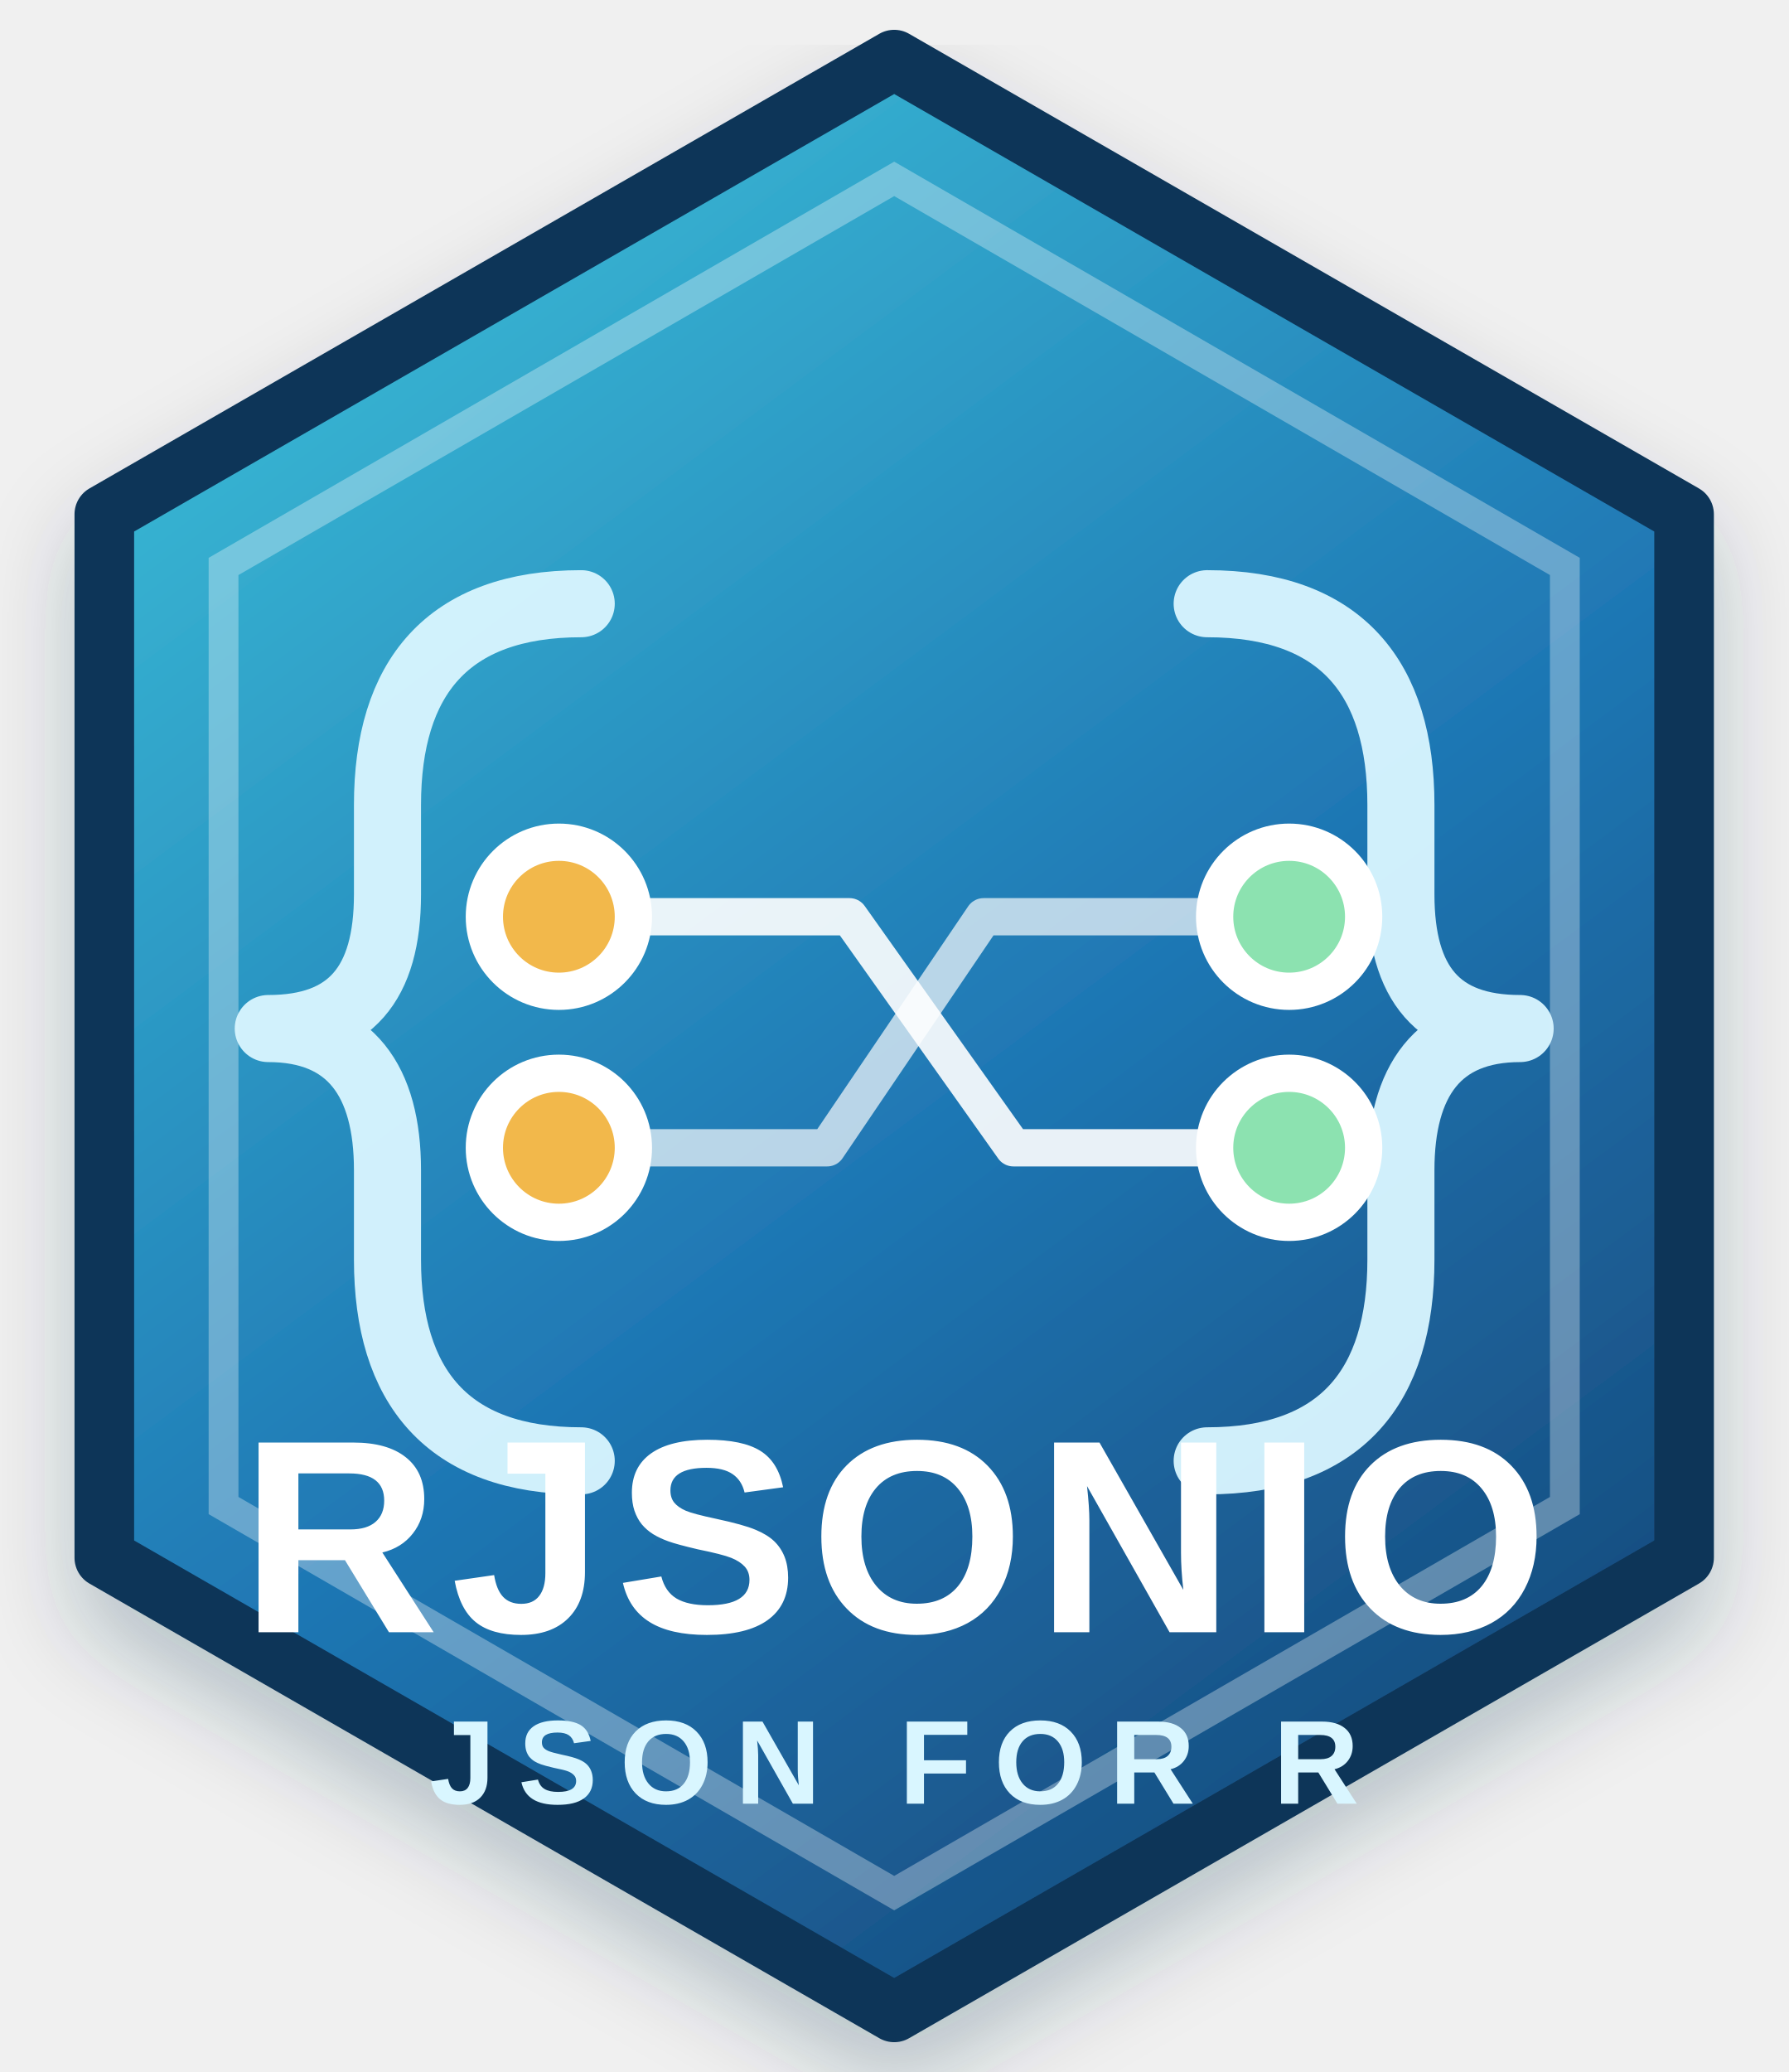
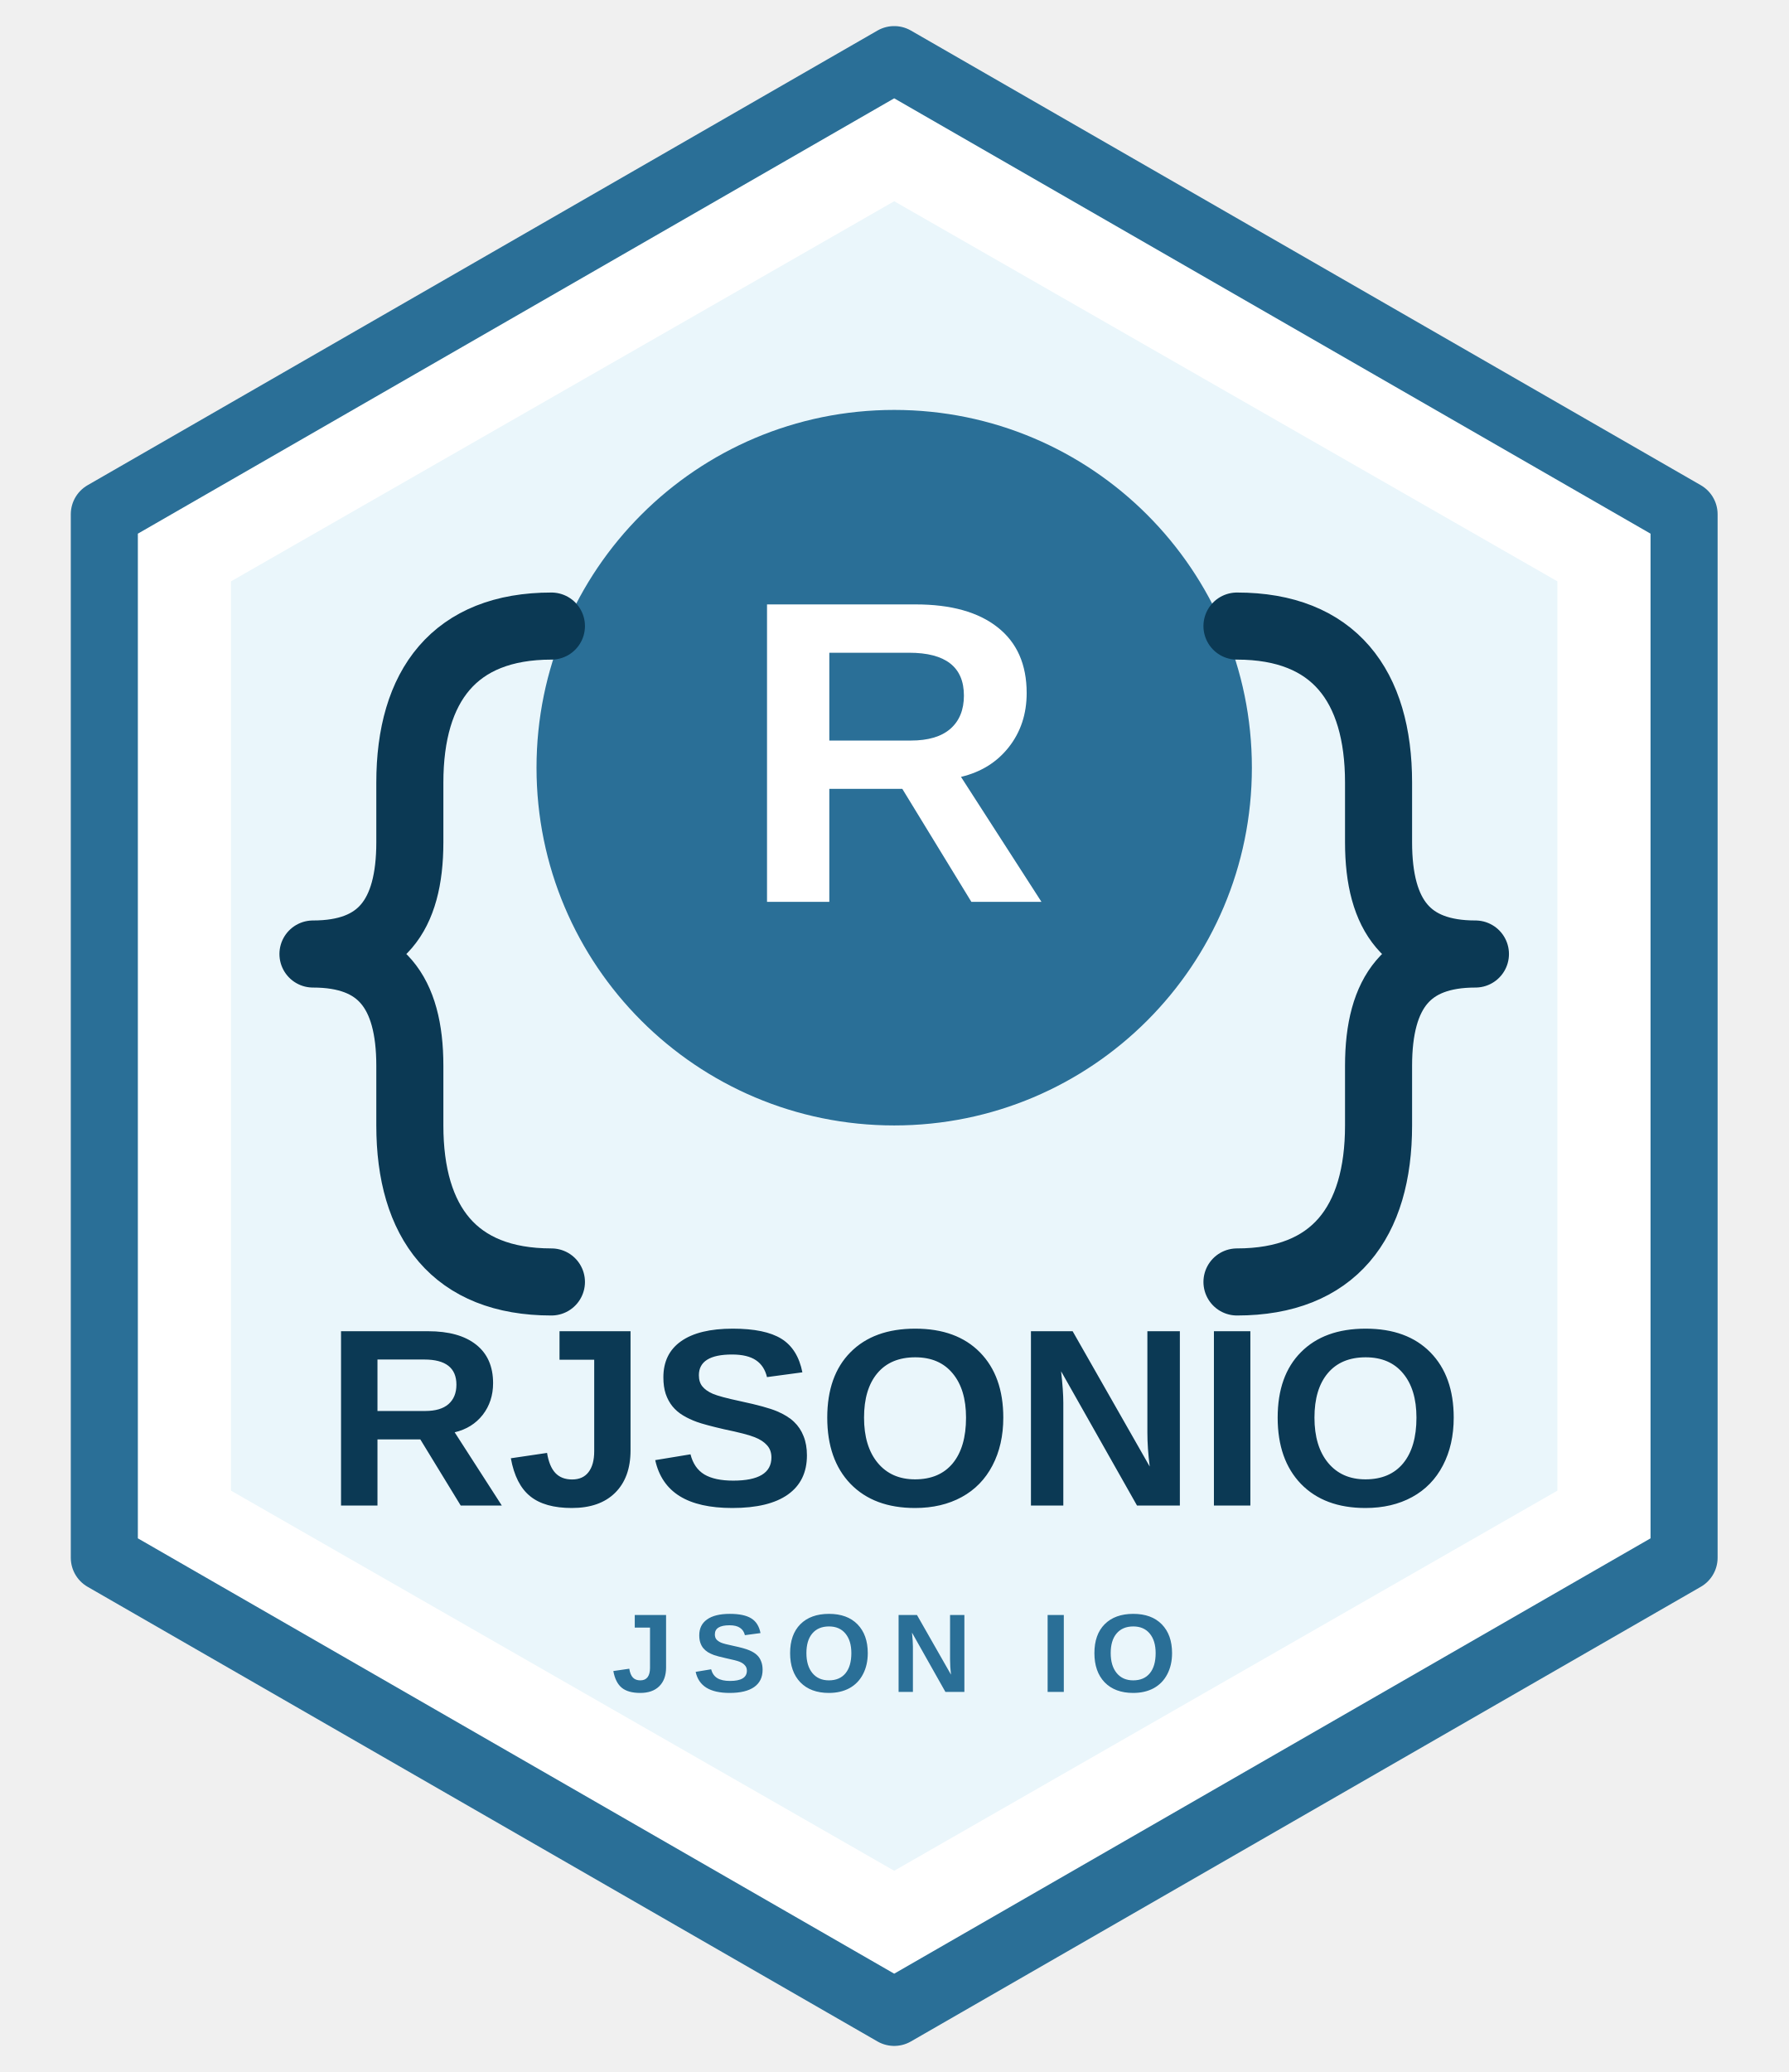
<svg xmlns="http://www.w3.org/2000/svg" viewBox="0 0 240 278" role="img" aria-labelledby="title desc">
-   <defs>
-     <linearGradient id="hex-fill" x1="42" y1="34" x2="198" y2="244" gradientUnits="userSpaceOnUse">
-       <stop offset="0" stop-color="#39B8D4" />
-       <stop offset="0.55" stop-color="#1F77B4" />
-       <stop offset="1" stop-color="#174A7C" />
-     </linearGradient>
-     <filter id="shadow" x="-20%" y="-20%" width="140%" height="140%">
-       <feDropShadow dx="0" dy="6" stdDeviation="6" flood-color="#17324D" flood-opacity="0.24" />
-     </filter>
-   </defs>
-   <path filter="url(#shadow)" fill="url(#hex-fill)" stroke="#0E3558" stroke-width="8" stroke-linejoin="round" d="M120 8 226 69v140l-106 61L14 209V69L120 8z" />
-   <path fill="none" stroke="#FFFFFF" stroke-opacity="0.32" stroke-width="4" d="M120 24 210 76v126l-90 52-90-52V76l90-52z" />
-   <g fill="none" stroke="#D9F6FF" stroke-width="9" stroke-linecap="round" stroke-linejoin="round" opacity="0.95">
-     <path d="M78 81c-18 0-26 10-26 27v12c0 12-5 18-16 18 11 0 16 7 16 19v12c0 17 8 27 26 27" />
-     <path d="M162 81c18 0 26 10 26 27v12c0 12 5 18 16 18-11 0-16 7-16 19v12c0 17-8 27-26 27" />
+   <path fill="#FFFFFF" stroke="#2A6F97" stroke-width="9" stroke-linejoin="round" d="M120 8 226 69v140l-106 61L14 209V69L120 8z" />
+   <path fill="#EAF6FB" d="M120 27 209 78v122l-89 51-89-51V78l89-51z" />
+   <circle cx="120" cy="103" r="48" fill="#2A6F97" />
+   <text x="120" y="121" text-anchor="middle" font-family="Arial, Helvetica, sans-serif" font-size="58" font-weight="700" fill="#FFFFFF">R</text>
+   <g fill="none" stroke="#0B3954" stroke-width="9" stroke-linecap="round" stroke-linejoin="round">
+     <path d="M74 84c-13 0-19 8-19 21v8c0 10-4 15-13 15 9 0 13 5 13 15v8c0 13 6 21 19 21" />
+     <path d="M166 84c13 0 19 8 19 21v8c0 10 4 15 13 15-9 0-13 5-13 15v8c0 13-6 21-19 21" />
  </g>
-   <g stroke="#FFFFFF" stroke-width="5" stroke-linecap="round" stroke-linejoin="round">
-     <path fill="none" opacity="0.9" d="M84 123h30l22 31h31" />
-     <path fill="none" opacity="0.68" d="M84 154h27l21-31h35" />
-     <circle cx="75" cy="123" r="10" fill="#F2B84B" />
-     <circle cx="75" cy="154" r="10" fill="#F2B84B" />
-     <circle cx="173" cy="123" r="10" fill="#8CE2B0" />
-     <circle cx="173" cy="154" r="10" fill="#8CE2B0" />
-   </g>
-   <text x="120" y="219" text-anchor="middle" font-family="Arial, Helvetica, sans-serif" font-size="37" font-weight="700" letter-spacing="1.5" fill="#FFFFFF">RJSONIO</text>
-   <text x="120" y="242" text-anchor="middle" font-family="Arial, Helvetica, sans-serif" font-size="16" font-weight="700" letter-spacing="3" fill="#D9F6FF">JSON FOR R</text>
+   <text x="120" y="202" text-anchor="middle" font-family="Arial, Helvetica, sans-serif" font-size="34" font-weight="700" fill="#0B3954">RJSONIO</text>
+   <text x="120" y="227" text-anchor="middle" font-family="Arial, Helvetica, sans-serif" font-size="15" font-weight="700" letter-spacing="2.5" fill="#2A6F97">JSON IO</text>
</svg>
